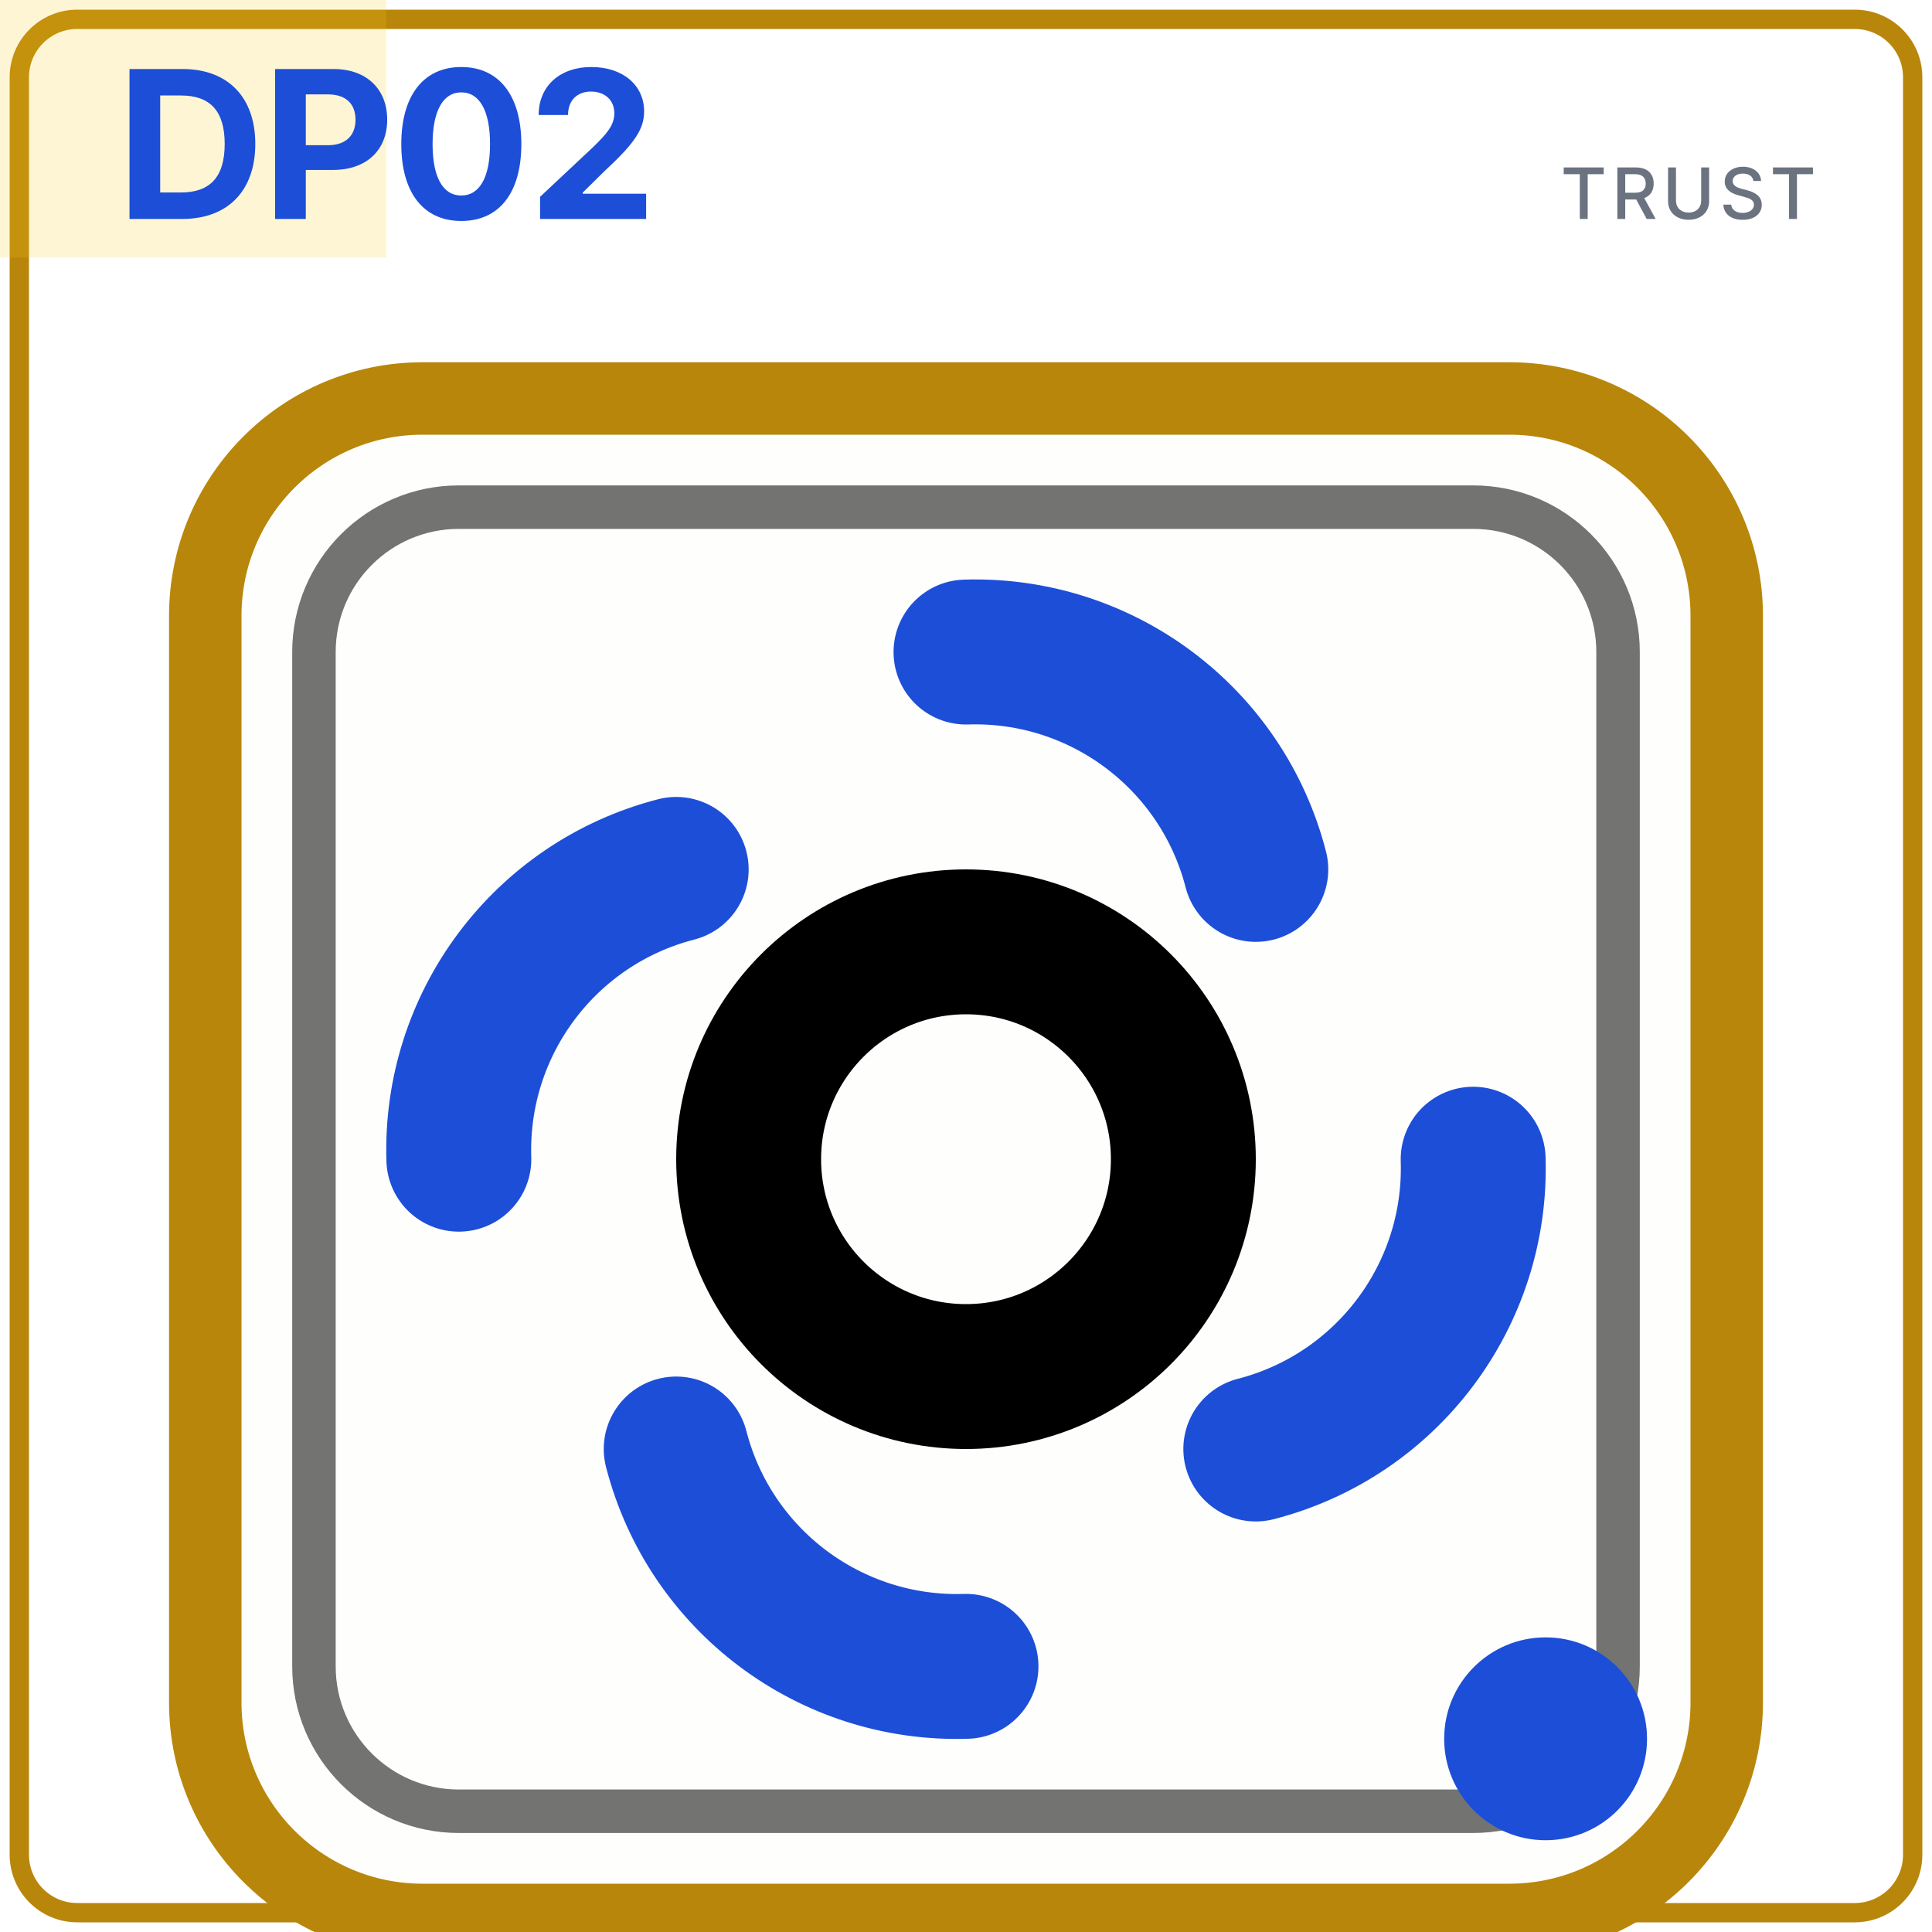
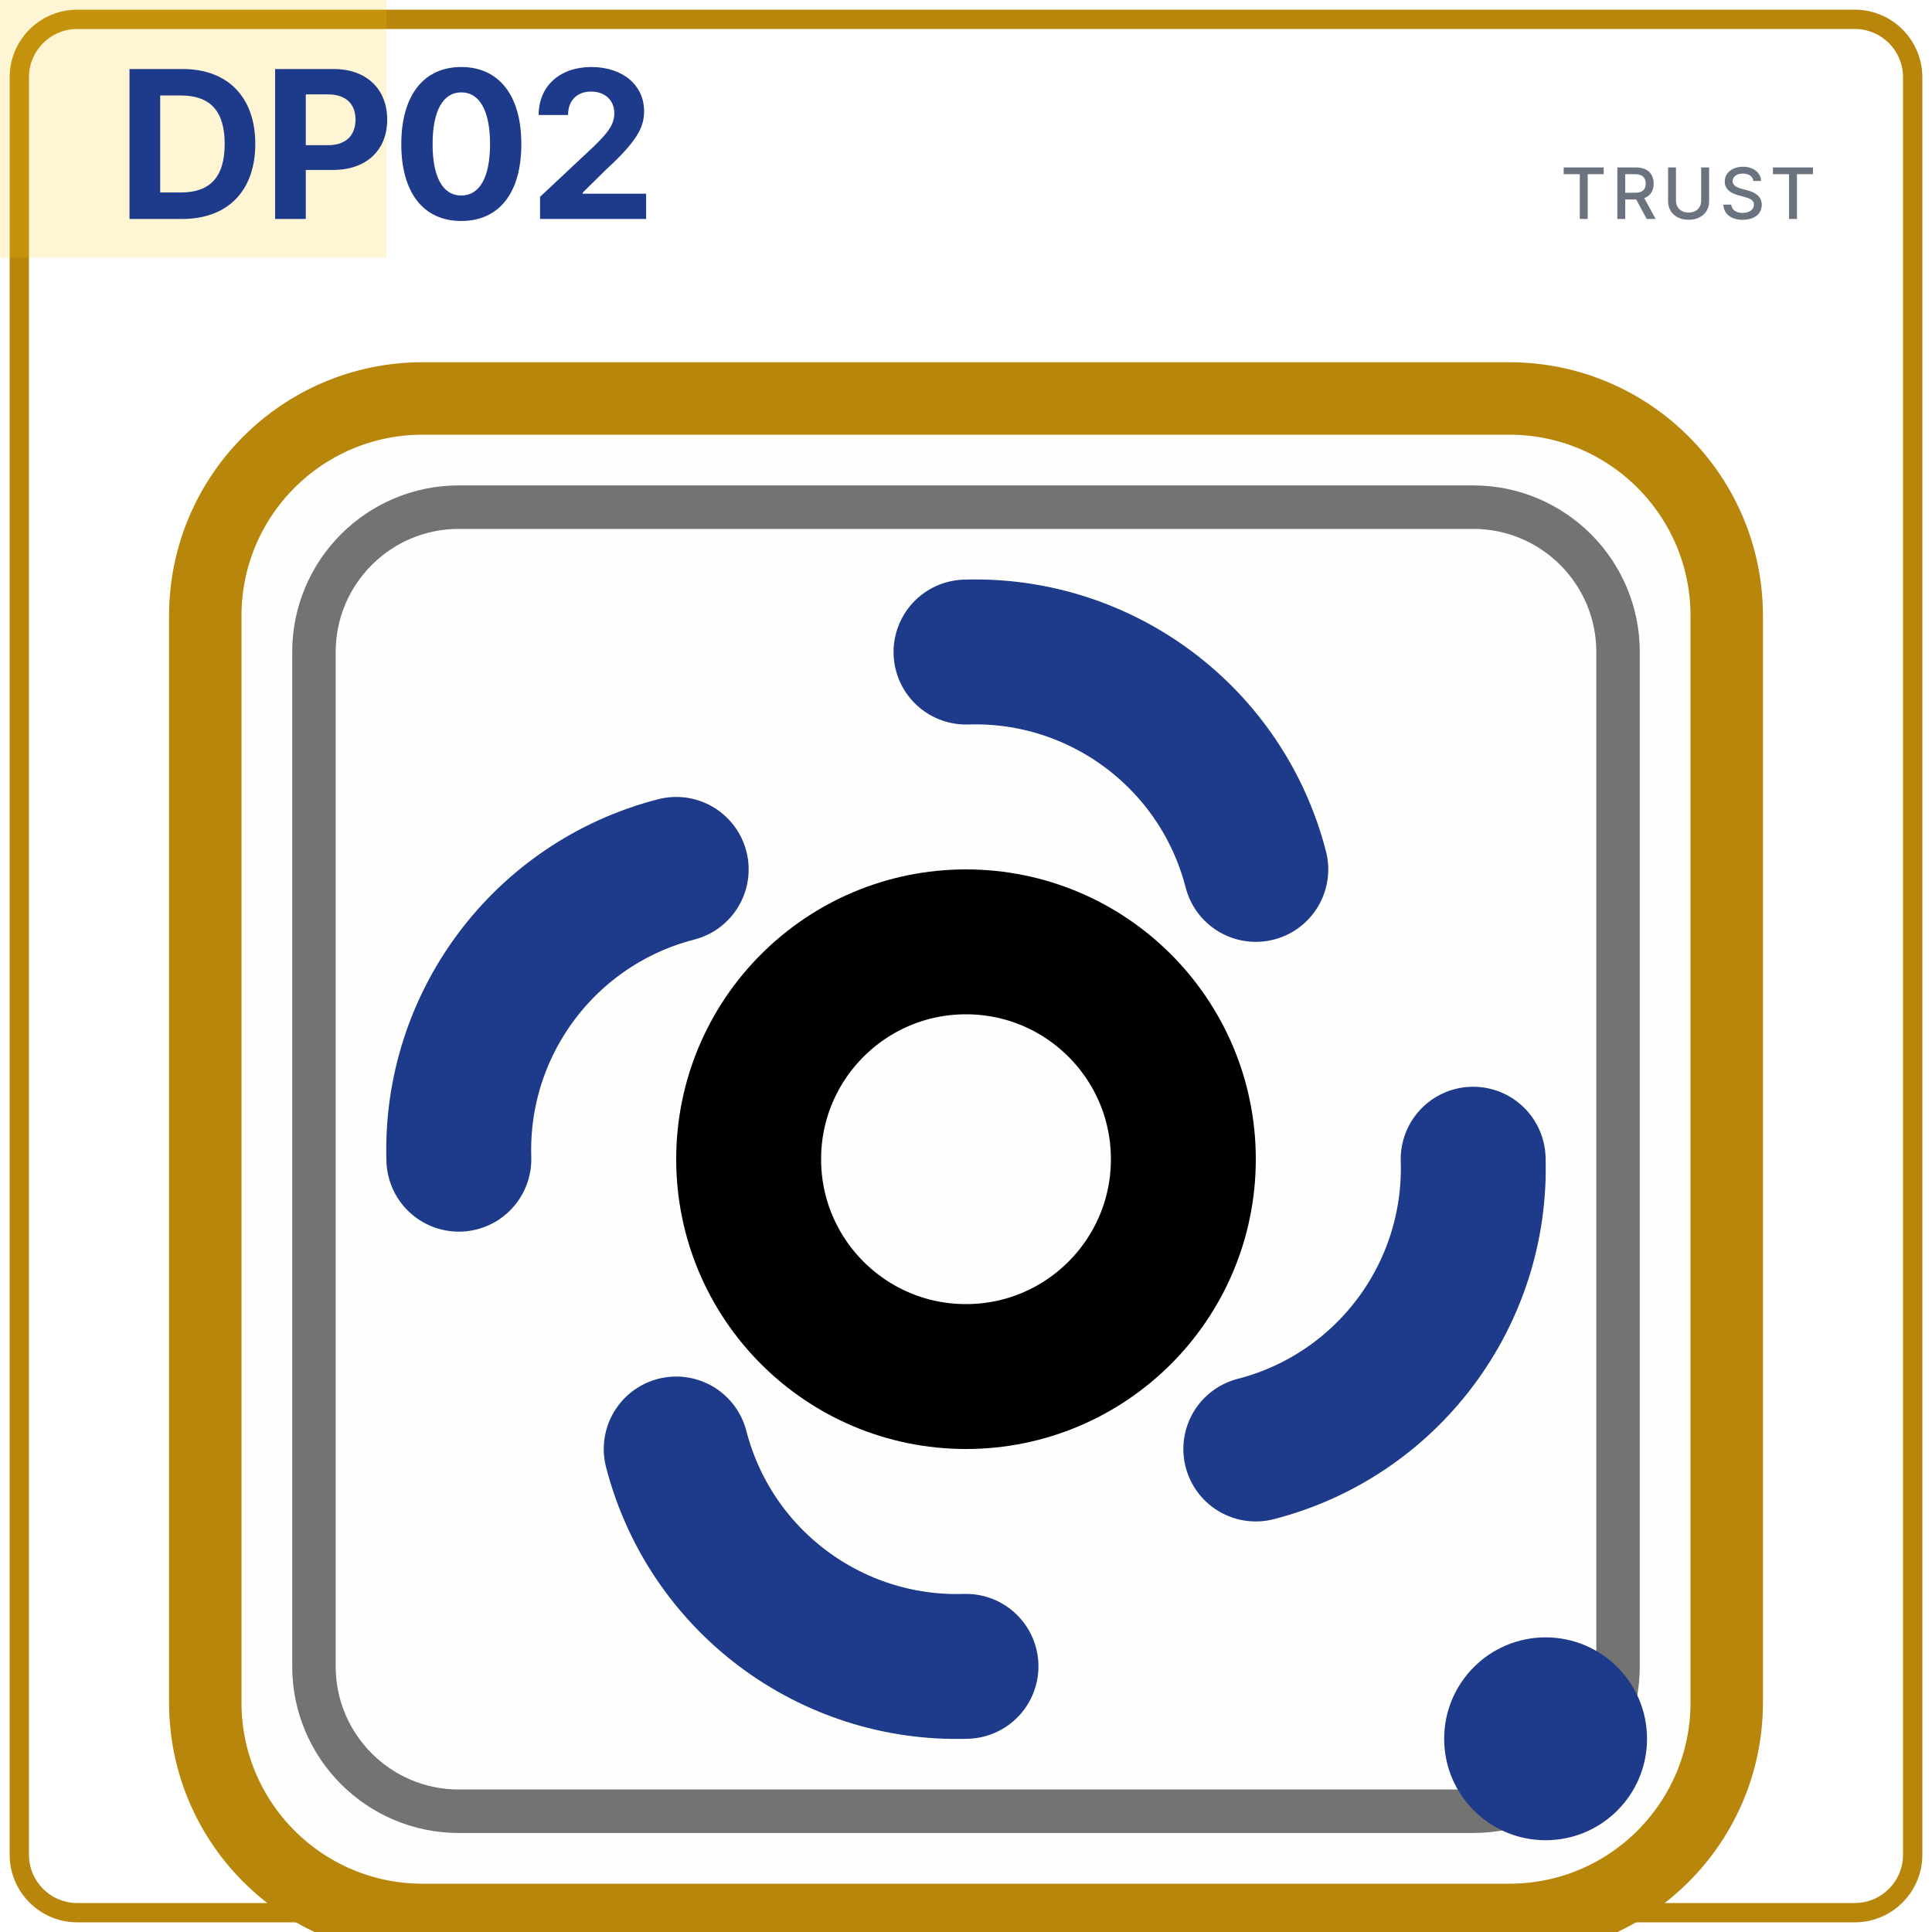
<svg xmlns="http://www.w3.org/2000/svg" viewBox="0 0 600 600" width="600" height="600" role="img" aria-labelledby="t">
  <rect width="600" height="600" fill="#ffffff" />
  <rect x="6" y="6" width="588" height="588" rx="18" fill="none" stroke="#b8860b" stroke-width="6" />
  <rect x="0" y="0" width="120" height="80" fill="#facc15" fill-opacity="0.18" />
-   <text x="36" y="68" font-family="Inter, &quot;SF Pro Text&quot;, &quot;Segoe UI&quot;, system-ui, sans-serif" font-size="64" font-weight="700" fill="#1d4ed8" letter-spacing="-1">DP02</text>
+   <text x="36" y="68" font-family="Inter, &quot;SF Pro Text&quot;, &quot;Segoe UI&quot;, system-ui, sans-serif" font-size="64" font-weight="700" fill="#1e3a8a" letter-spacing="-1">DP02</text>
  <text x="564" y="68" font-family="Inter, &quot;SF Pro Text&quot;, &quot;Segoe UI&quot;, system-ui, sans-serif" font-size="22" font-weight="500" fill="#6b7280" text-anchor="end" letter-spacing="1.5">TRUST</text>
  <svg x="30" y="90" width="540" height="540" viewBox="0 0 24 24" fill="none" stroke="#1f2937" stroke-width="2" stroke-linecap="round" stroke-linejoin="round">
    <rect x="1.5" y="1.5" width="21" height="21" rx="3" fill="#f5e9c8" fill-opacity="0.06" stroke="#b8860b" stroke-width="1" />
    <rect x="3" y="3" width="18" height="18" rx="2" fill="none" stroke="currentColor" stroke-width="0.6" stroke-opacity="0.55" />
-     <circle cx="20" cy="20" r="1.4" fill="#1d4ed8" stroke="none" />
+     <circle cx="20" cy="20" r="1.4" fill="#1e3a8a" stroke="none" />
    <circle cx="12" cy="12" r="3" stroke="currentColor" fill="none" />
-     <path d="M12 5 A4 4 0 0 1 16 8" stroke="#1d4ed8" fill="none" />
-     <path d="M19 12 A4 4 0 0 1 16 16" stroke="#1d4ed8" fill="none" />
-     <path d="M12 19 A4 4 0 0 1 8 16" stroke="#1d4ed8" fill="none" />
-     <path d="M5 12 A4 4 0 0 1 8 8" stroke="#1d4ed8" fill="none" />
+     <path d="M12 5 A4 4 0 0 1 16 8" stroke="#1e3a8a" fill="none" />
+     <path d="M19 12 A4 4 0 0 1 16 16" stroke="#1e3a8a" fill="none" />
+     <path d="M12 19 A4 4 0 0 1 8 16" stroke="#1e3a8a" fill="none" />
+     <path d="M5 12 A4 4 0 0 1 8 8" stroke="#1e3a8a" fill="none" />
  </svg>
</svg>
